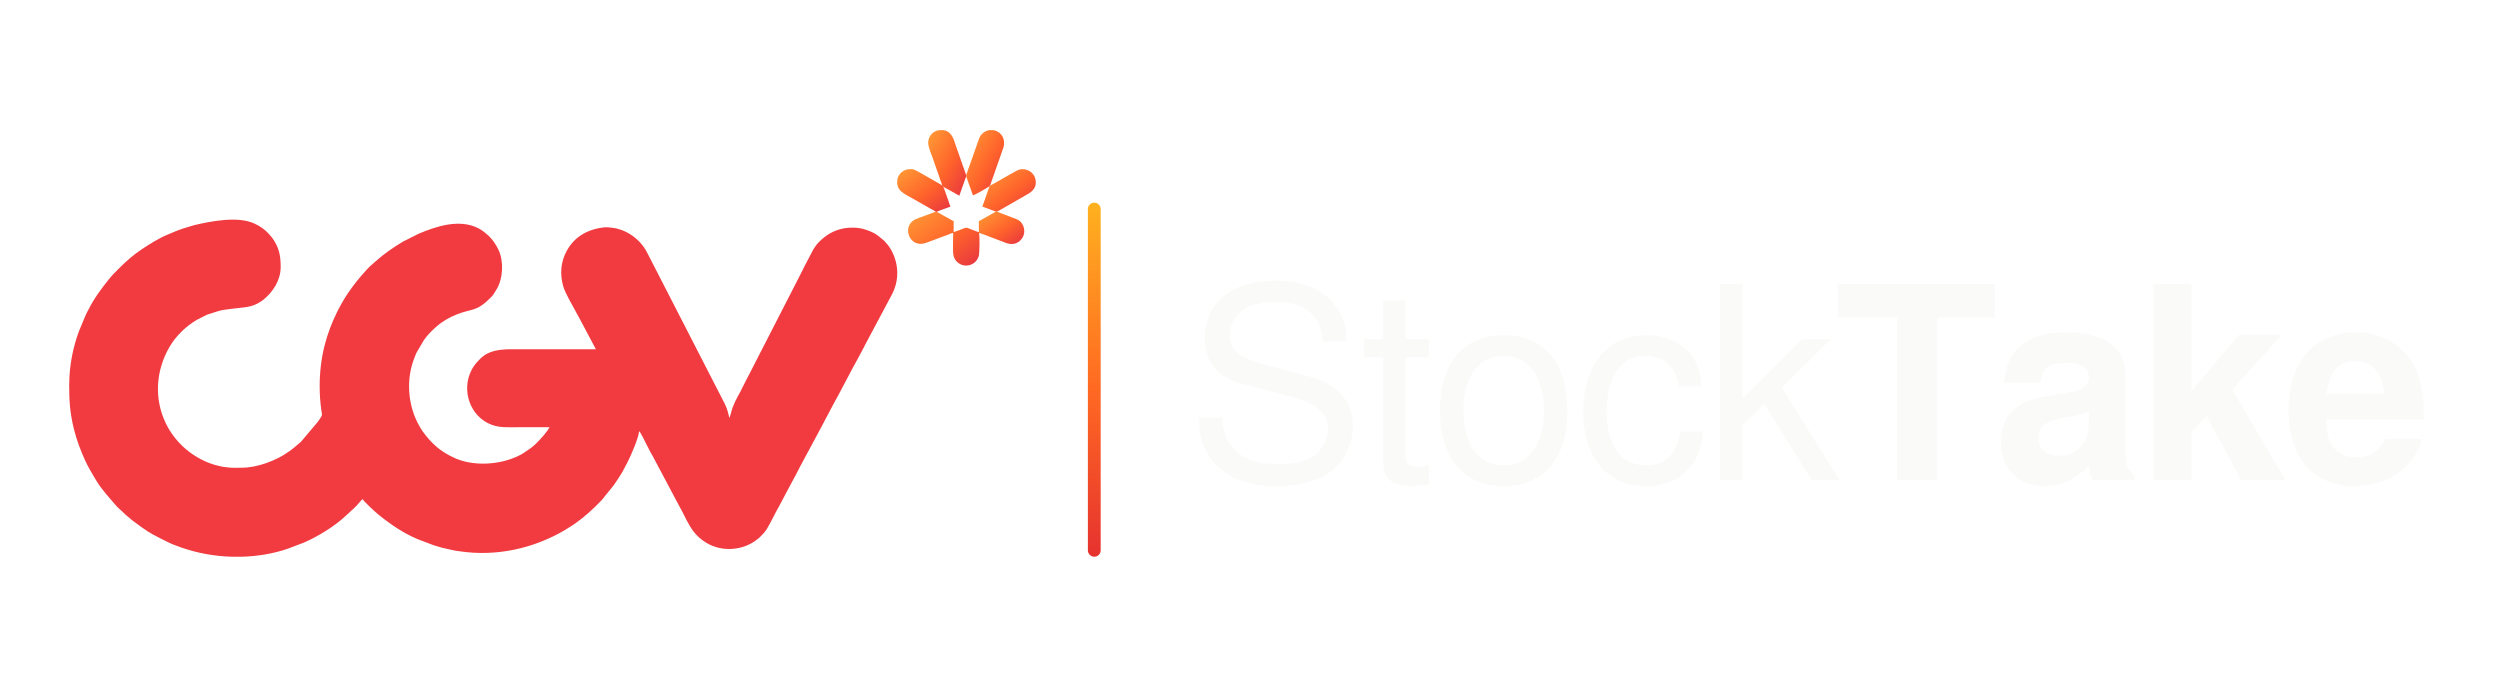
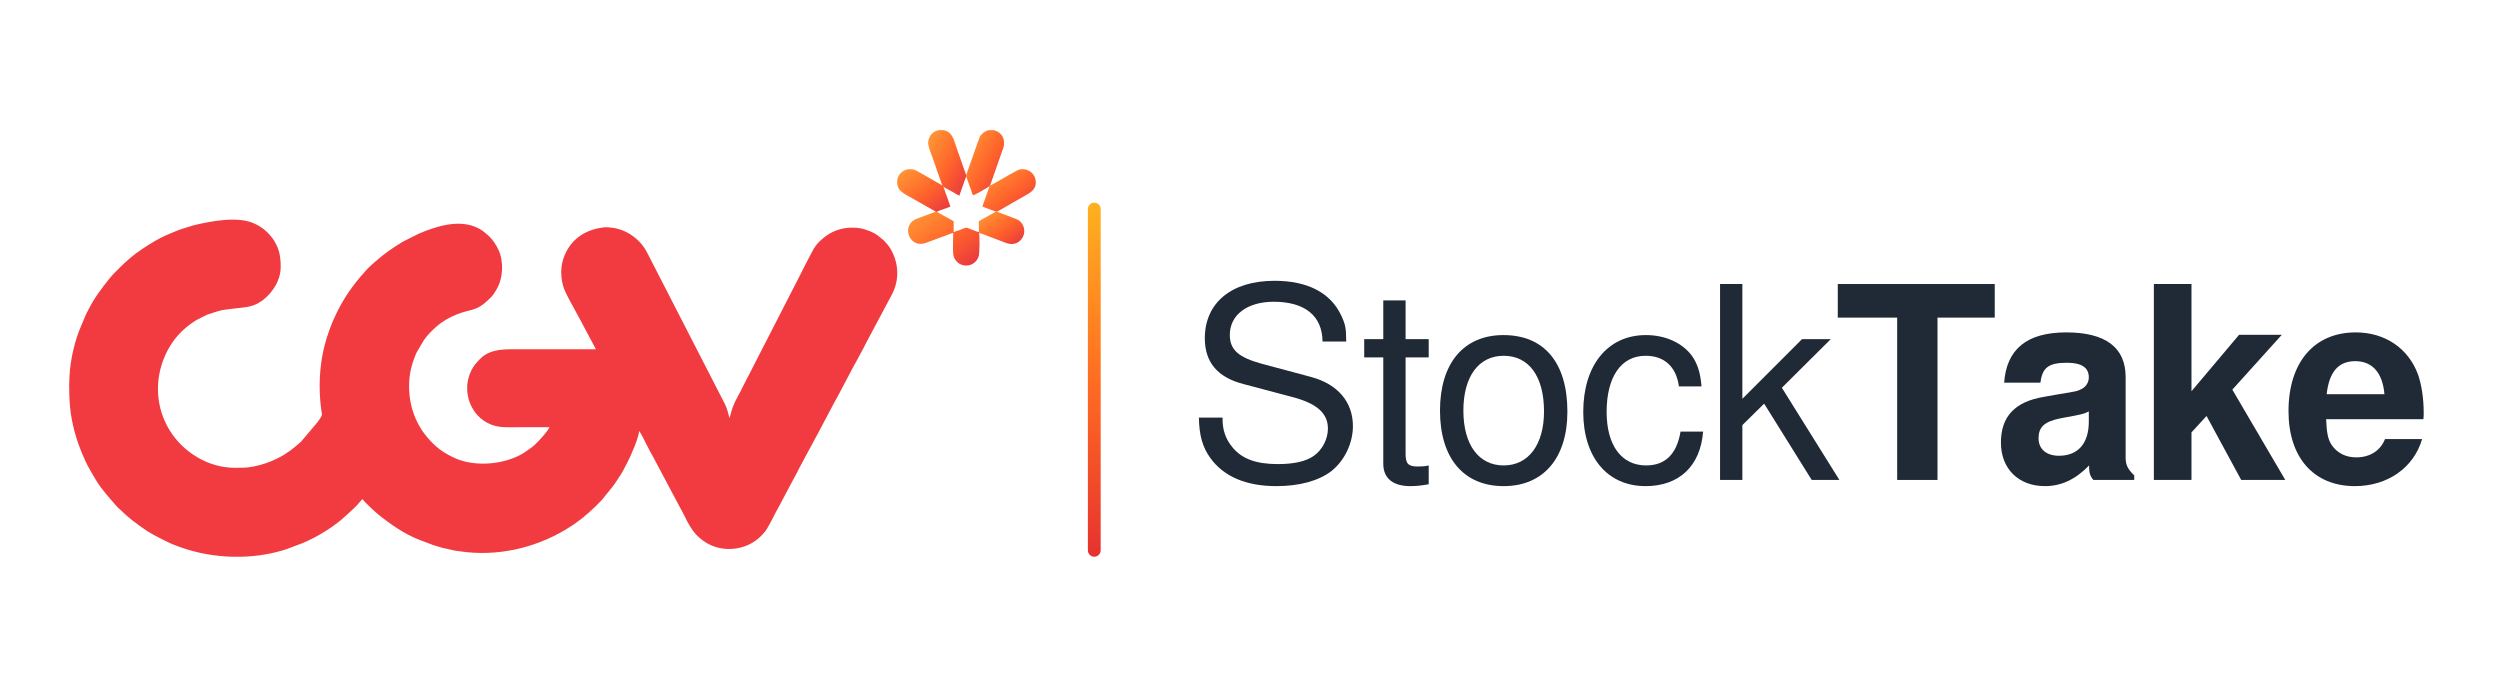
<svg xmlns="http://www.w3.org/2000/svg" width="1172" height="320" viewBox="0 0 1172 320" role="img" aria-labelledby="title">
  <defs>
    <linearGradient id="cgv-spark" x1="0" y1="0" x2="1" y2="1">
      <stop offset="0" stop-color="#FF9D35" />
      <stop offset="0.55" stop-color="#FF632B" />
      <stop offset="1" stop-color="#E63341" />
    </linearGradient>
    <linearGradient id="divider-gradient" x1="0" y1="0" x2="0" y2="1">
      <stop offset="0" stop-color="#FFB11F" />
      <stop offset="0.52" stop-color="#FF6A22" />
      <stop offset="1" stop-color="#E6322F" />
    </linearGradient>
  </defs>
  <svg x="32" y="61" width="454" height="200" viewBox="0 0 212.881 93.955" aria-hidden="true">
    <g transform="translate(352.4546,36.48325)">
      <g transform="matrix(0.0254,0,0,0.0254,-369.3456,-139.4803)" style="clip-rule:evenodd;fill-rule:evenodd;image-rendering:optimizeQuality;shape-rendering:geometricPrecision;text-rendering:geometricPrecision">
        <path d="m 665,6250 c 0,155 6,256 43,404 23,92 56,177 94,262 27,60 61,115 94,171 49,83 114,151 175,223 20,24 47,43 68,65 15,16 30,27 47,41 9,8 13,12 23,20 l 77,57 c 87,64 138,85 226,130 38,19 83,37 125,51 140,49 290,76 442,80 h 83 c 136,-4 271,-26 397,-69 l 142,-54 c 120,-52 264,-140 359,-229 34,-32 69,-61 101,-95 16,-17 30,-37 48,-53 12,22 116,118 137,134 102,83 221,165 344,215 l 135,51 c 25,8 47,14 73,22 l 112,25 c 16,2 30,5 43,6 316,47 640,-24 913,-186 17,-10 29,-19 46,-29 31,-18 59,-41 88,-62 15,-11 28,-21 41,-34 8,-7 12,-9 20,-16 l 61,-56 c 3,-3 1,-1 5,-5 0,0 1,-1 2,-2 l 18,-18 c 14,-16 33,-31 46,-48 32,-43 59,-71 100,-126 11,-15 20,-29 30,-45 20,-30 40,-61 56,-94 9,-19 17,-31 26,-49 31,-61 97,-211 102,-273 19,22 45,81 59,107 20,36 36,74 58,109 l 231,435 c 7,15 13,22 20,36 27,54 65,133 99,178 33,44 69,76 117,105 135,81 316,67 438,-29 12,-9 21,-17 31,-27 20,-20 40,-41 55,-66 35,-57 75,-145 104,-193 8,-14 13,-24 20,-38 l 103,-194 c 8,-16 15,-26 22,-40 45,-91 97,-181 144,-271 l 64,-119 c 56,-103 108,-208 166,-311 l 124,-235 c 8,-14 13,-23 21,-38 8,-16 14,-24 22,-40 l 42,-79 c 8,-13 13,-25 20,-39 l 228,-428 c 71,-129 65,-279 -9,-404 -8,-14 -14,-20 -23,-33 l -32,-36 c -5,-5 -2,-2 -7,-6 l -45,-37 c -34,-26 -71,-41 -112,-54 -56,-19 -129,-21 -191,-9 -89,18 -150,59 -210,117 -16,16 -37,44 -48,63 l -56,107 c -6,12 -13,23 -19,36 -12,24 -24,49 -37,74 l -445,868 c -6,12 -13,24 -19,36 l -36,71 c -4,7 -5,10 -9,17 -3,6 -2,4 -4,9 -3,5 -2,5 -5,11 -35,62 -68,122 -85,192 l -9,30 c 0,1 -1,4 -2,5 -3,7 -1,3 -3,6 -9,-40 -20,-84 -39,-121 -6,-12 -12,-24 -19,-37 L 5684,5132 c -4,-7 -5,-9 -9,-17 -54,-108 -174,-200 -306,-214 -14,-1 -41,-5 -52,-4 -147,12 -270,78 -339,207 -51,95 -59,198 -30,302 19,69 83,169 118,238 7,14 13,24 21,38 l 145,273 c -241,0 -481,0 -722,0 -108,0 -206,8 -280,82 -33,33 -57,59 -78,102 -88,175 -10,400 174,470 73,28 142,22 239,22 88,0 176,0 265,0 -12,22 -30,46 -46,65 -66,76 -88,100 -178,158 -7,5 -9,6 -16,10 -7,3 -11,6 -19,10 -170,87 -413,101 -583,15 -52,-26 -101,-55 -144,-94 -43,-38 -80,-81 -114,-128 -11,-16 -20,-32 -30,-49 -93,-162 -114,-376 -54,-554 10,-29 19,-55 31,-80 l 63,-107 c 30,-44 68,-82 108,-117 51,-46 111,-80 175,-106 139,-56 169,-18 300,-150 19,-19 33,-44 47,-67 58,-95 65,-245 17,-345 -20,-42 -45,-80 -77,-113 l -12,-11 c -27,-24 -54,-47 -87,-63 -163,-82 -362,-17 -517,49 l -135,68 c -88,53 -155,99 -234,168 -33,28 -77,67 -102,100 l -28,31 c -53,63 -102,127 -145,198 -21,35 -38,65 -57,103 -97,193 -156,402 -156,654 0,71 5,139 14,205 1,7 6,32 6,40 -1,18 -29,52 -40,68 l -142,168 -60,51 c -8,6 -15,12 -24,19 -10,7 -17,11 -27,19 -99,72 -268,136 -397,136 -39,0 -82,3 -122,-2 -16,-2 -25,-3 -41,-5 -44,-7 -100,-23 -138,-39 -160,-66 -289,-186 -364,-341 -103,-215 -85,-462 36,-665 56,-94 138,-172 232,-229 l 89,-45 99,-32 c 34,-10 73,-14 111,-19 102,-15 178,-7 263,-67 6,-4 12,-9 19,-14 81,-66 148,-167 148,-283 0,-87 -11,-150 -52,-219 -6,-10 -10,-18 -18,-28 -43,-57 -87,-95 -154,-127 -146,-71 -389,-20 -526,12 l -102,31 c -24,8 -42,15 -64,24 -22,9 -42,18 -64,27 -80,33 -156,82 -227,129 -71,47 -135,104 -195,164 -31,31 -58,57 -85,91 -67,83 -131,169 -179,265 -6,12 -11,19 -16,30 -6,13 -9,20 -14,31 l -52,125 c -52,138 -85,301 -85,454 z" fill="#F13B40" />
        <path d="m 8553,4947 1,-7 c -17,-4 -38,-13 -54,-19 -69,-26 -44,-26 -111,-1 -17,6 -41,13 -55,20 v -95 l -147,-82 -10,-1 c -37,17 -157,56 -181,69 -118,66 -39,257 102,200 l 183,-68 c 12,-4 36,-16 49,-17 0,43 -5,161 2,194 17,81 114,118 182,64 18,-14 33,-37 39,-63 5,-23 9,-173 0,-196 z" fill="url(#cgv-spark)" />
        <path d="m 8443,4444 v 13 l 58,163 c 15,-1 106,-55 126,-67 10,-6 10,-13 14,-3 7,-11 -2,-5 9,-15 l 107,-305 c 9,-26 15,-34 14,-67 0,-59 -44,-100 -94,-108 h -35 c -22,4 -43,14 -61,32 -18,18 -20,25 -30,51 z" fill="url(#cgv-spark)" />
        <path d="m 8237,4537 6,9 105,58 c 13,8 24,12 35,20 l 59,-167 v -13 l -86,-245 c -18,-51 -32,-127 -103,-142 -3,-1 -7,-1 -10,-2 h -34 c -50,7 -92,45 -96,106 -2,32 24,96 36,127 16,42 28,83 43,123 8,20 14,40 21,60 4,12 6,20 11,32 5,13 8,19 11,33 z" fill="url(#cgv-spark)" />
        <path d="m 8651,4535 c -11,10 -2,4 -9,15 l -59,168 118,44 h 10 l 244,-140 c 43,-24 106,-56 88,-141 -14,-64 -79,-99 -140,-84 -22,6 -167,92 -200,110 -18,10 -33,20 -51,28 z" fill="url(#cgv-spark)" />
        <path d="m 8178,4763 10,1 c 12,-10 100,-37 118,-46 -6,-13 -10,-29 -15,-43 l -31,-87 c -4,-13 -10,-31 -16,-43 l -6,-9 -148,-85 c -13,-7 -86,-50 -100,-54 -18,-5 -53,-5 -71,2 -34,12 -68,46 -73,84 -14,102 63,123 136,167 l 148,84 c 11,6 42,22 49,28 z" fill="url(#cgv-spark)" />
        <path d="m 8554,4940 -1,7 c 15,1 78,26 95,33 15,6 29,11 45,17 l 92,35 c 52,21 103,11 137,-32 45,-57 24,-138 -32,-168 -14,-7 -29,-12 -45,-18 l -136,-52 h -10 l -147,83 1,95 z" fill="url(#cgv-spark)" />
      </g>
    </g>
  </svg>
  <rect x="510" y="95" width="6" height="166" rx="3" fill="url(#divider-gradient)" />
-   <g fill="#FAFAF9">
+   <g fill="#202936">
    <path transform="translate(556.000 225) scale(0.126 -0.126)" d="M596 515C596 565 593 579 577 613C537 697 452 741 329 741C169 741 70 659 70 527C70 438 117 382 213 357L394 309C487 285 528 248 528 191C528 152 507 112 476 90C447 69 401 59 342 59C262 59 209 78 174 120C147 152 135 187 136 232H48C49 165 62 121 91 81C141 12 225 -23 336 -23C423 -23 494 -3 541 33C590 72 621 137 621 200C621 290 565 356 466 383L283 432C195 456 163 484 163 540C163 614 228 663 326 663C442 663 507 611 508 515Z" />
    <path transform="translate(637.774 225) scale(0.126 -0.126)" d="M254 524H168V668H85V524H14V456H85V60C85 6 121 -23 186 -23C208 -23 226 -21 254 -16V54C242 51 231 50 214 50C178 50 168 60 168 97V456H254Z" />
    <path transform="translate(670.534 225) scale(0.126 -0.126)" d="M272 539C124 539 36 434 36 258C36 81 124 -23 273 -23C421 -23 510 82 510 254C510 436 424 539 272 539ZM273 462C367 462 423 385 423 255C423 131 365 54 273 54C180 54 123 131 123 258C123 385 180 462 273 462Z" />
    <path transform="translate(738.322 225) scale(0.126 -0.126)" d="M471 348C467 399 456 432 436 461C400 510 337 539 264 539C122 539 31 427 31 253C31 84 121 -23 263 -23C388 -23 467 52 477 180H393C379 96 336 54 265 54C173 54 118 129 118 253C118 384 172 462 263 462C333 462 377 421 387 348Z" />
    <path transform="translate(799.054 225) scale(0.126 -0.126)" d="M141 729H58V0H141V204L222 284L399 0H502L288 343L470 524H363L141 302Z" />
    <path transform="translate(859.786 225) scale(0.126 -0.126)" d="M385 604H598V729H14V604H235V0H385Z" />
    <path transform="translate(934.504 225) scale(0.126 -0.126)" d="M524 17C500 40 492 56 492 83V383C492 493 417 549 271 549C125 549 49 487 40 362H175C182 418 205 436 274 436C328 436 355 418 355 382C355 364 346 349 331 340C312 330 312 330 243 319L187 309C80 291 28 236 28 139C28 42 93 -23 192 -23C252 -23 306 2 356 54C356 26 359 16 372 0H524ZM355 217C355 136 315 90 244 90C197 90 168 115 168 155C168 197 190 217 248 229L296 238C333 245 339 247 355 255Z" />
    <path transform="translate(1002.292 225) scale(0.126 -0.126)" d="M199 330V729H59V0H199V177L255 238L384 0H548L351 336L535 540H376Z" />
    <path transform="translate(1070.080 225) scale(0.126 -0.126)" d="M524 226C525 238 525 243 525 250C525 304 517 354 504 392C468 490 381 549 272 549C117 549 22 437 22 256C22 83 116 -23 269 -23C390 -23 488 45 519 152H381C364 109 325 84 274 84C234 84 202 101 182 131C169 151 164 175 162 226ZM164 319C173 402 208 442 270 442C334 442 372 399 379 319Z" />
  </g>
</svg>
